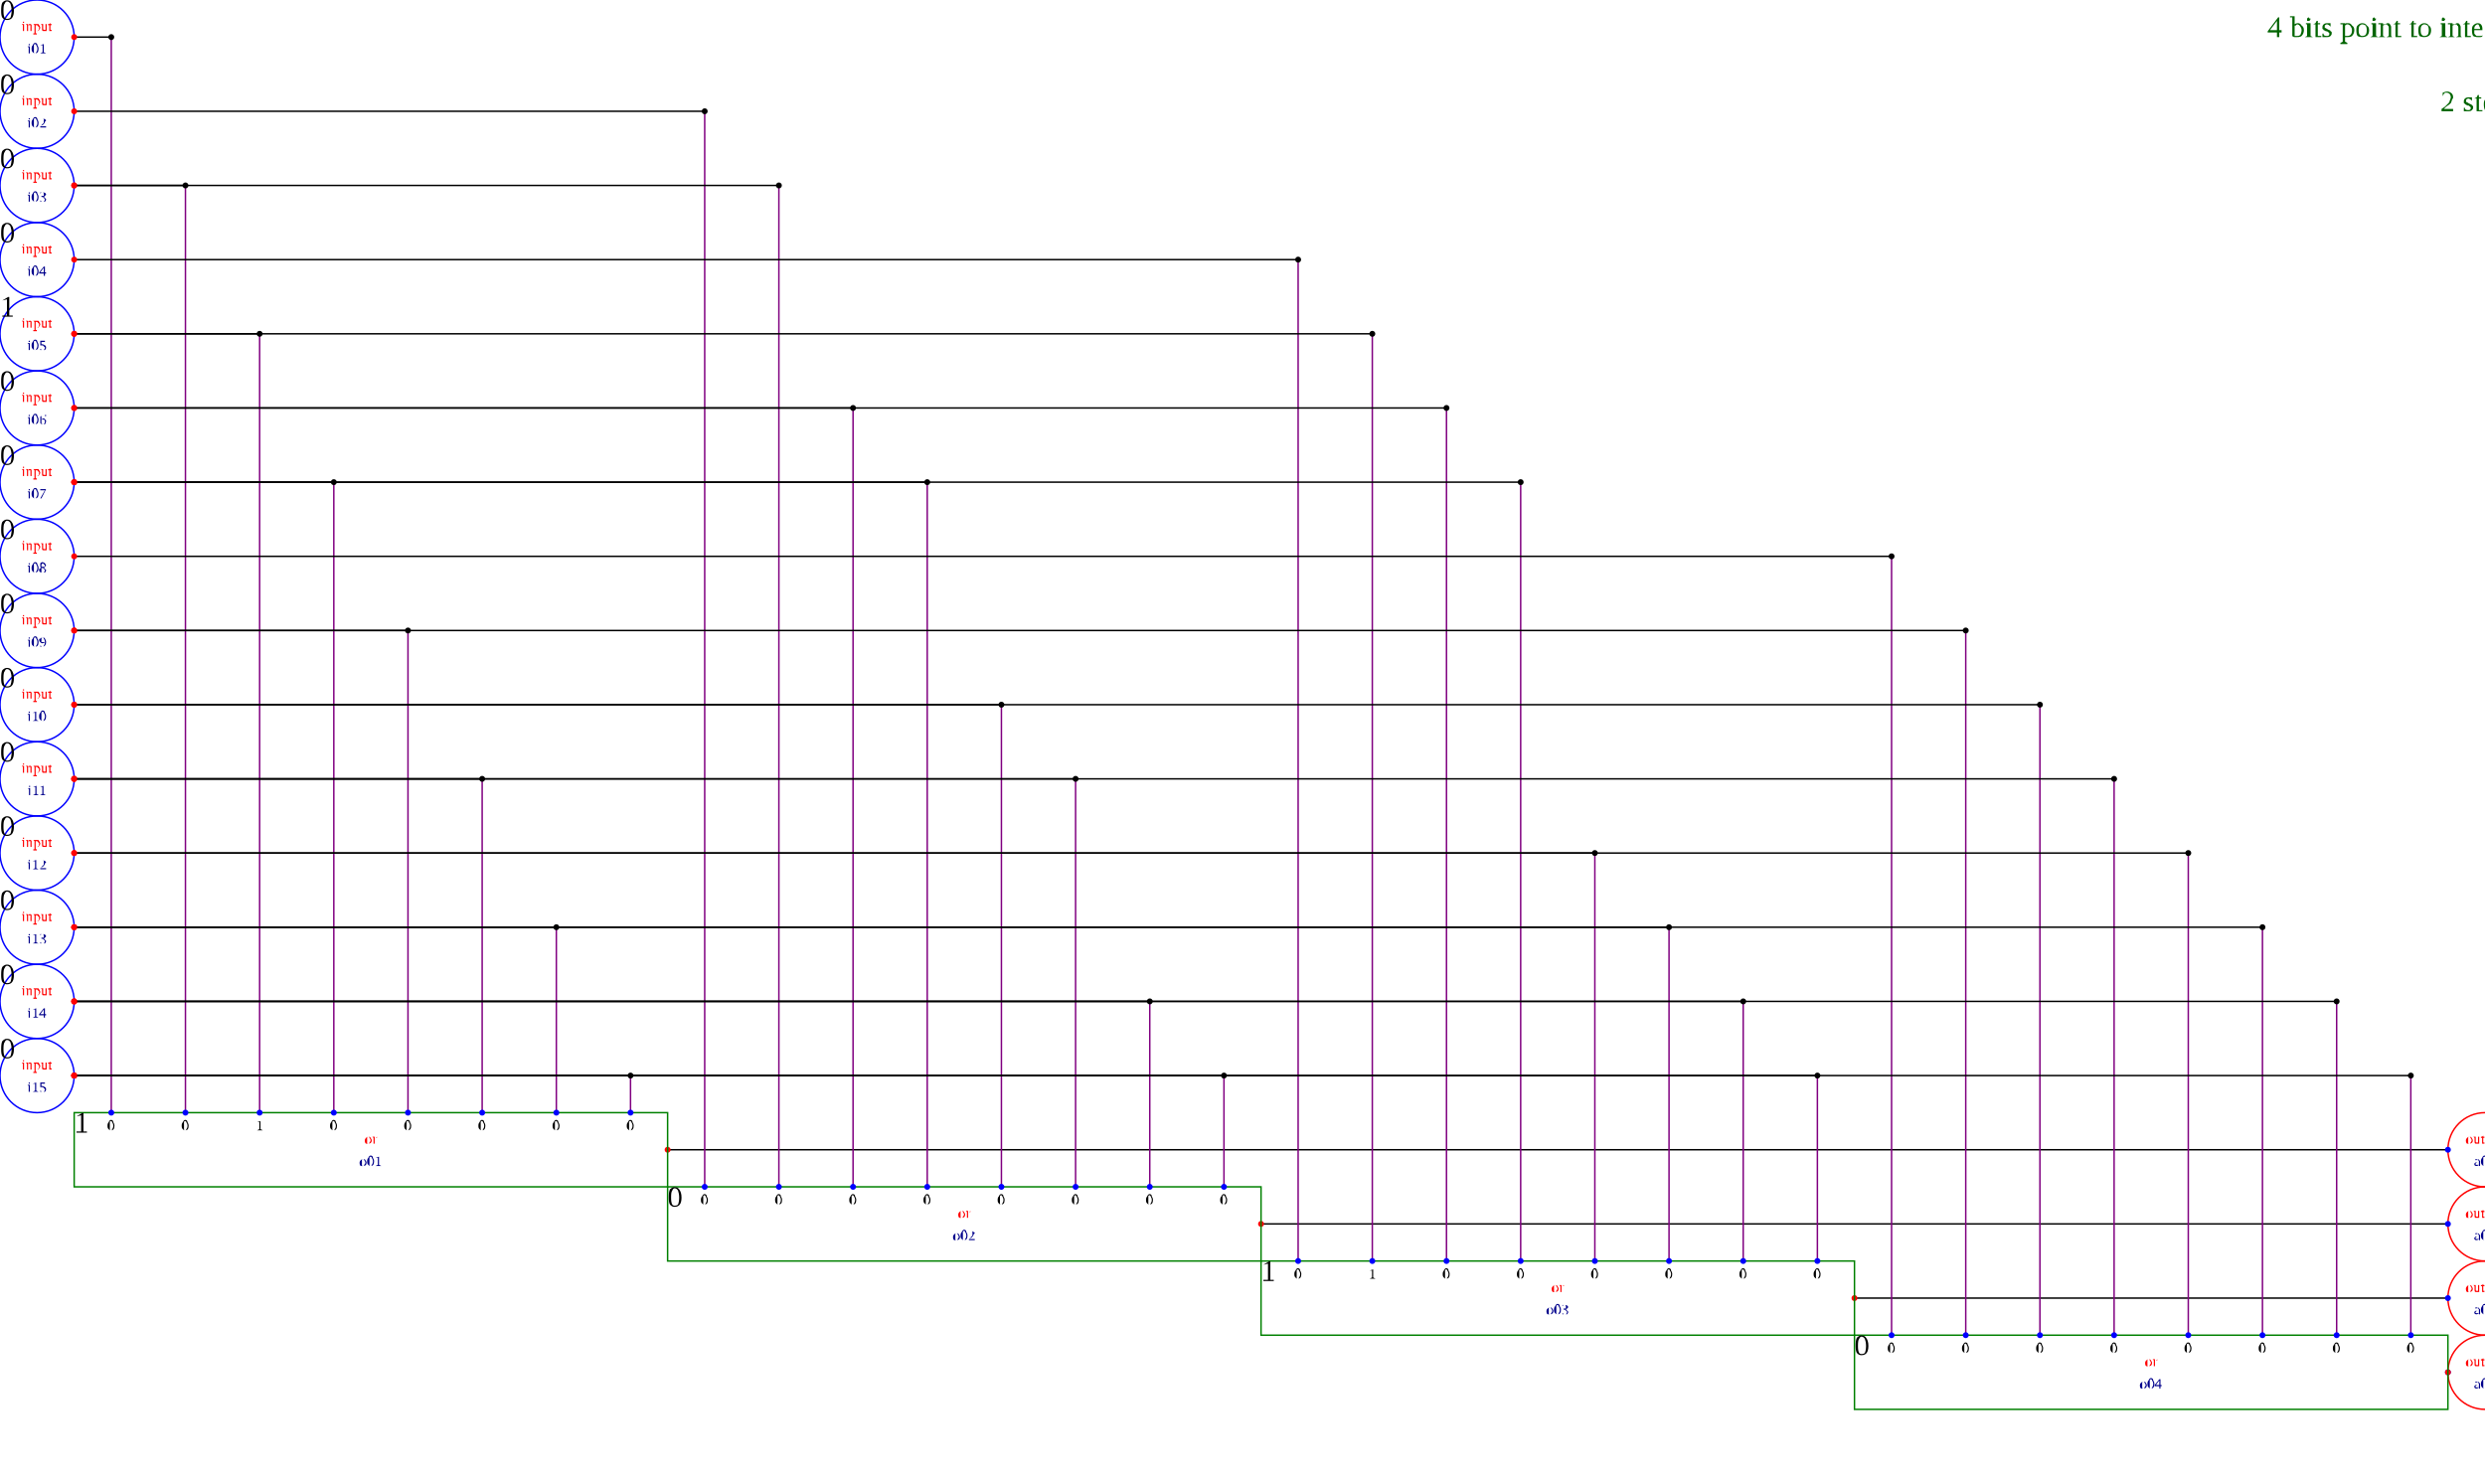
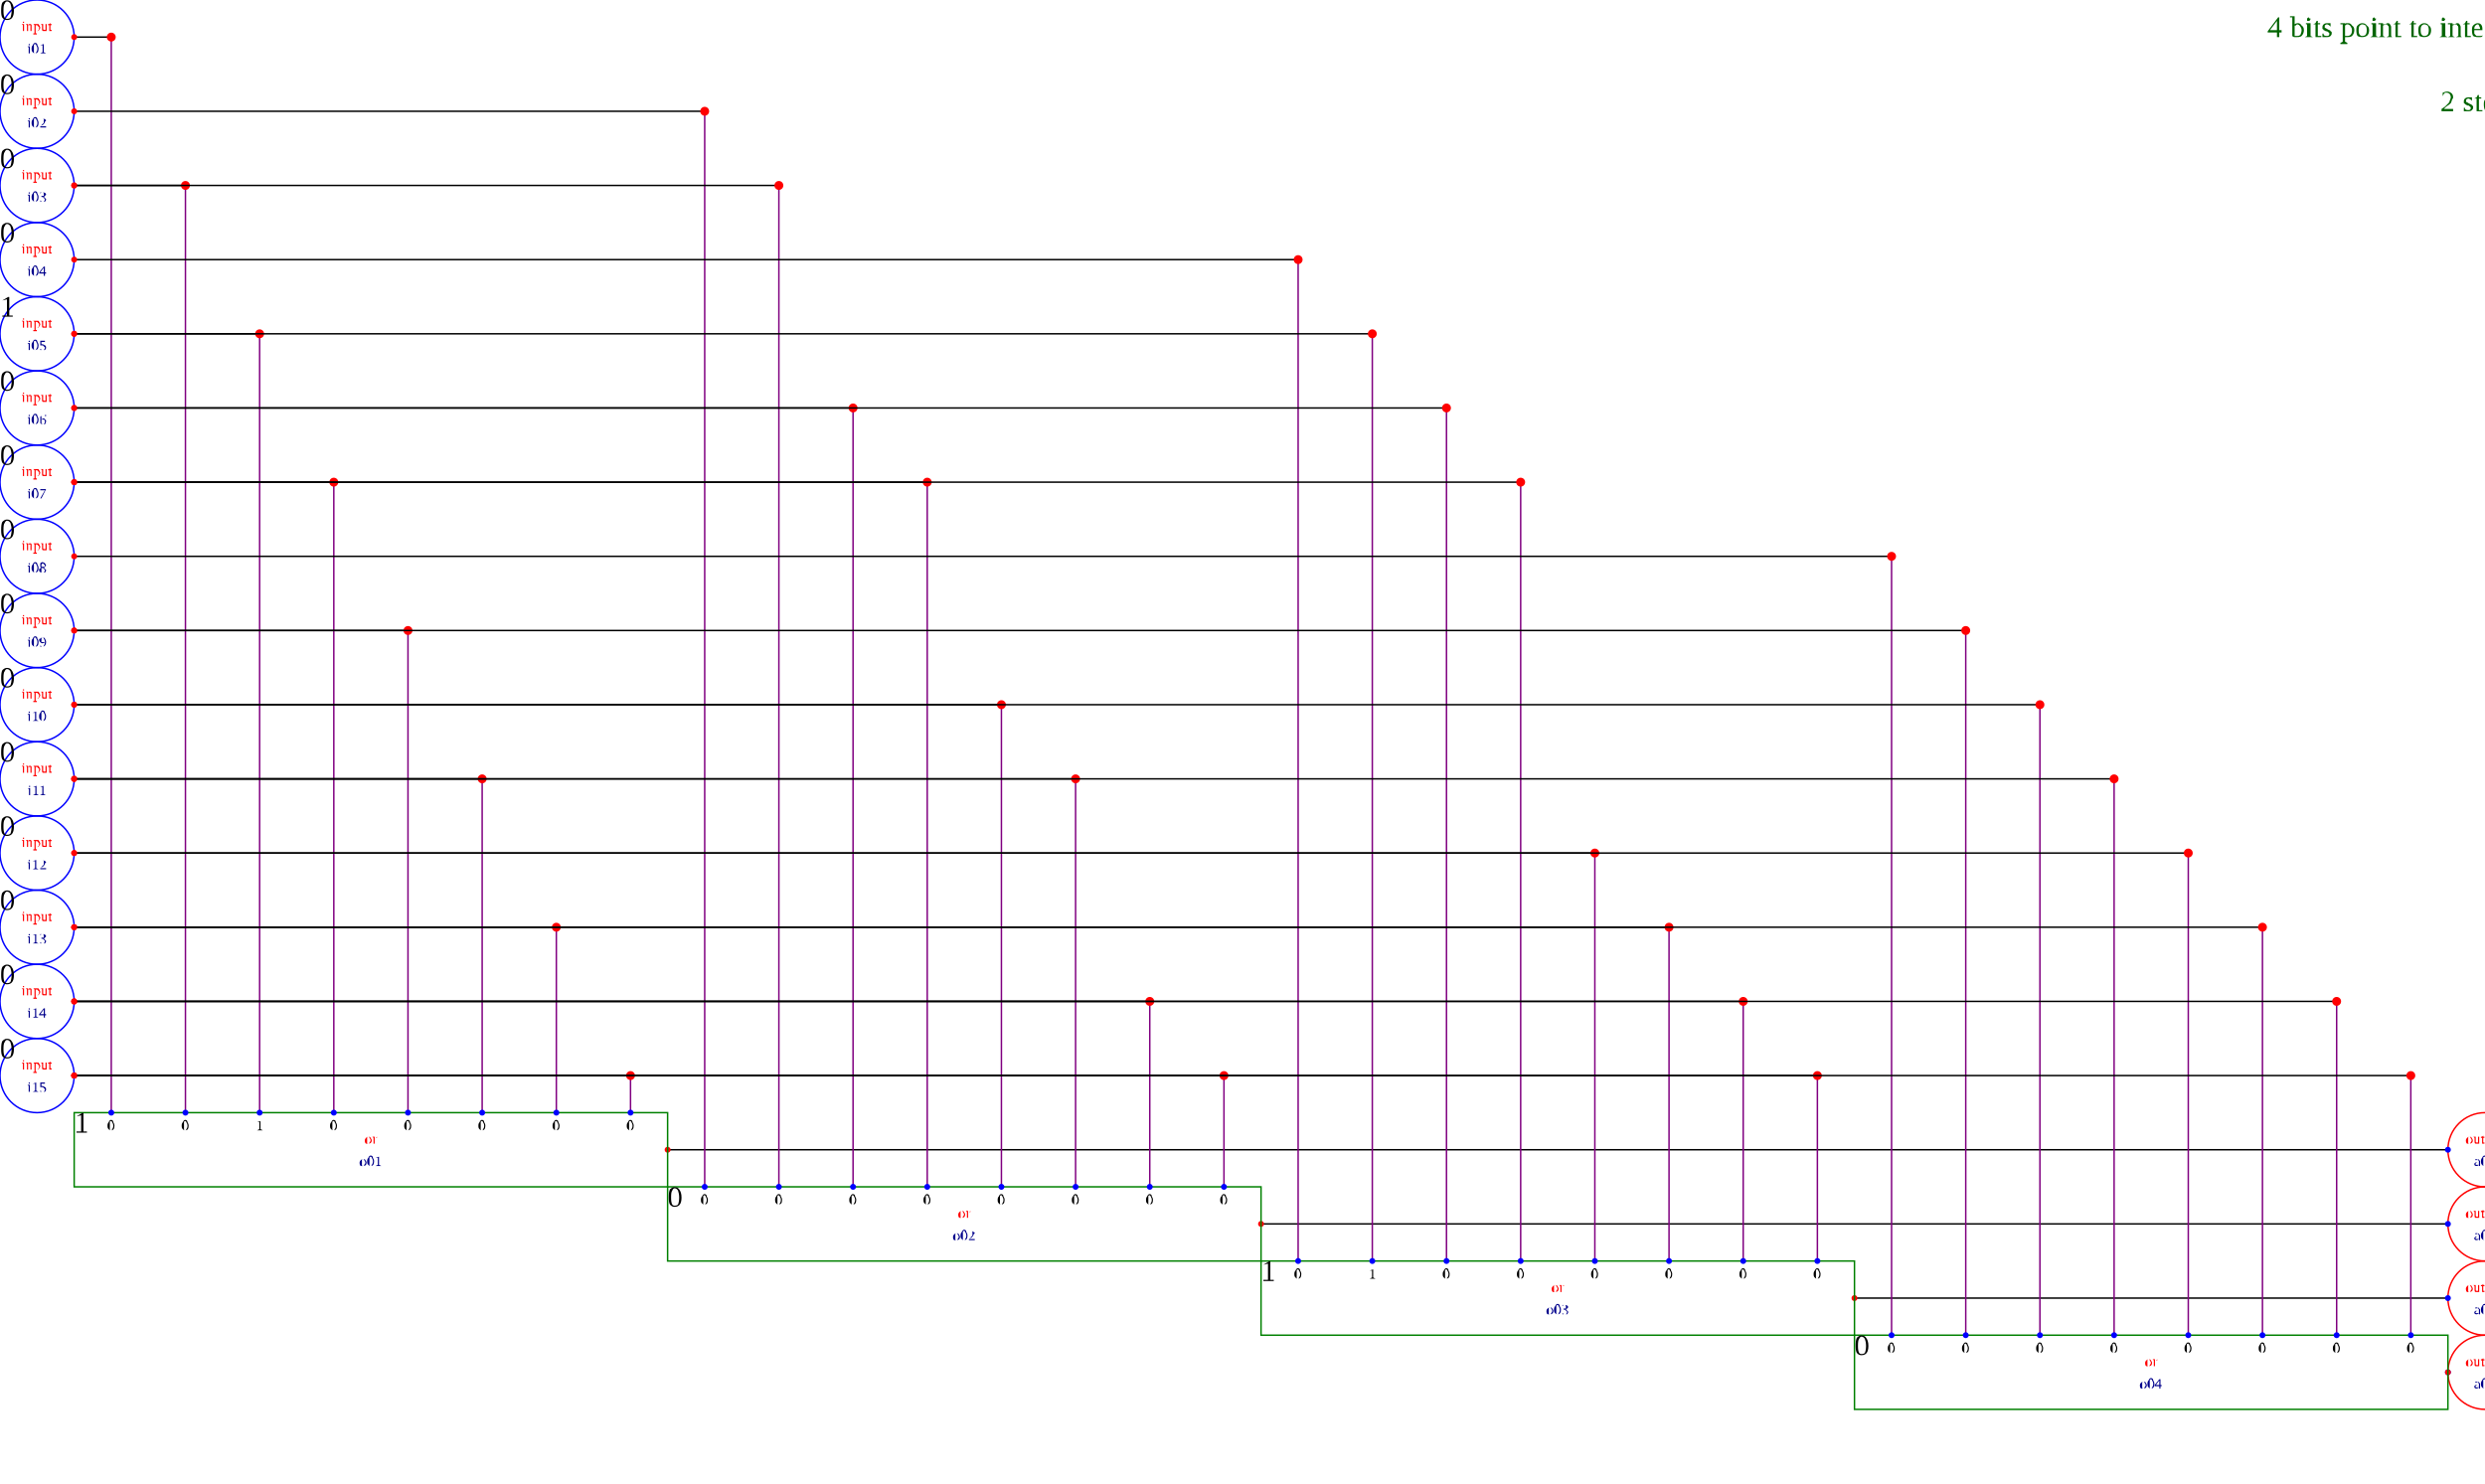
<svg xmlns="http://www.w3.org/2000/svg" height="100%" viewBox="0 0 33.5 20" width="100%">
  <text fill="darkGreen" font-size="0.4" stroke-width="0.04" text-anchor="end" x="34" y="0.5">4 bits point to integer</text>
  <text fill="darkGreen" font-size="0.4" stroke-width="0.04" text-anchor="end" x="34" y="1.5">2 steps</text>
  <circle cx="33.5" cy="15.5" fill="transparent" font-size="0.2" r="0.5" stroke="red" stroke-width="0.02" />
  <text dominant-baseline="hanging" fill="black" font-size="0.4" stroke-width="0.04" text-anchor="end" x="34" y="15">1</text>
  <text dominant-baseline="auto" fill="red" font-size="0.2" stroke-width="0.02" text-anchor="middle" x="33.5" y="15.417">output</text>
  <text dominant-baseline="hanging" fill="darkblue" font-size="0.2" stroke-width="0.02" text-anchor="middle" x="33.5" y="15.583">a01</text>
  <line font-size="0.2" stroke="black" stroke-width="0.02" x1="9" x2="33" y1="15.5" y2="15.5" />
  <circle cx="33" cy="15.5" fill="blue" font-size="0.2" r="0.04" stroke-width="0.02" />
  <circle cx="9" cy="15.5" fill="red" font-size="0.2" r="0.04" stroke-width="0.02" />
  <circle cx="33.5" cy="16.5" fill="transparent" font-size="0.2" r="0.5" stroke="red" stroke-width="0.02" />
  <text dominant-baseline="hanging" fill="black" font-size="0.4" stroke-width="0.04" text-anchor="end" x="34" y="16">0</text>
  <text dominant-baseline="auto" fill="red" font-size="0.2" stroke-width="0.02" text-anchor="middle" x="33.5" y="16.417">output</text>
  <text dominant-baseline="hanging" fill="darkblue" font-size="0.2" stroke-width="0.02" text-anchor="middle" x="33.5" y="16.583">a02</text>
  <line font-size="0.2" stroke="black" stroke-width="0.02" x1="17" x2="33" y1="16.5" y2="16.5" />
  <circle cx="33" cy="16.5" fill="blue" font-size="0.2" r="0.04" stroke-width="0.02" />
  <circle cx="17" cy="16.5" fill="red" font-size="0.2" r="0.04" stroke-width="0.02" />
  <circle cx="33.5" cy="17.5" fill="transparent" font-size="0.2" r="0.5" stroke="red" stroke-width="0.02" />
  <text dominant-baseline="hanging" fill="black" font-size="0.4" stroke-width="0.04" text-anchor="end" x="34" y="17">1</text>
  <text dominant-baseline="auto" fill="red" font-size="0.2" stroke-width="0.02" text-anchor="middle" x="33.5" y="17.417">output</text>
  <text dominant-baseline="hanging" fill="darkblue" font-size="0.2" stroke-width="0.02" text-anchor="middle" x="33.5" y="17.583">a03</text>
  <line font-size="0.2" stroke="black" stroke-width="0.02" x1="25" x2="33" y1="17.5" y2="17.5" />
  <circle cx="33" cy="17.5" fill="blue" font-size="0.2" r="0.04" stroke-width="0.02" />
  <circle cx="25" cy="17.5" fill="red" font-size="0.2" r="0.04" stroke-width="0.02" />
  <circle cx="33.5" cy="18.5" fill="transparent" font-size="0.2" r="0.5" stroke="red" stroke-width="0.02" />
  <text dominant-baseline="hanging" fill="black" font-size="0.4" stroke-width="0.04" text-anchor="end" x="34" y="18">0</text>
  <text dominant-baseline="auto" fill="red" font-size="0.2" stroke-width="0.02" text-anchor="middle" x="33.5" y="18.417">output</text>
  <text dominant-baseline="hanging" fill="darkblue" font-size="0.2" stroke-width="0.02" text-anchor="middle" x="33.5" y="18.583">a04</text>
  <line font-size="0.2" stroke="black" stroke-width="0.02" x1="33" x2="33" y1="18.5" y2="18.5" />
  <circle cx="33" cy="18.5" fill="blue" font-size="0.2" r="0.04" stroke-width="0.02" />
  <circle cx="33" cy="18.5" fill="red" font-size="0.2" r="0.04" stroke-width="0.02" />
  <circle cx="0.5" cy="0.5" fill="transparent" font-size="0.2" r="0.5" stroke="blue" stroke-width="0.02" />
  <text dominant-baseline="hanging" fill="black" font-size="0.4" stroke-width="0.04" text-anchor="start" x="0" y="0">0</text>
  <text dominant-baseline="auto" fill="red" font-size="0.2" stroke-width="0.02" text-anchor="middle" x="0.5" y="0.417">input</text>
  <text dominant-baseline="hanging" fill="darkblue" font-size="0.2" stroke-width="0.02" text-anchor="middle" x="0.5" y="0.583">i01</text>
  <circle cx="0.5" cy="1.5" fill="transparent" font-size="0.2" r="0.5" stroke="blue" stroke-width="0.02" />
  <text dominant-baseline="hanging" fill="black" font-size="0.4" stroke-width="0.04" text-anchor="start" x="0" y="1">0</text>
  <text dominant-baseline="auto" fill="red" font-size="0.2" stroke-width="0.02" text-anchor="middle" x="0.5" y="1.417">input</text>
  <text dominant-baseline="hanging" fill="darkblue" font-size="0.2" stroke-width="0.02" text-anchor="middle" x="0.5" y="1.583">i02</text>
  <circle cx="0.5" cy="2.5" fill="transparent" font-size="0.2" r="0.5" stroke="blue" stroke-width="0.02" />
  <text dominant-baseline="hanging" fill="black" font-size="0.4" stroke-width="0.04" text-anchor="start" x="0" y="2">0</text>
  <text dominant-baseline="auto" fill="red" font-size="0.2" stroke-width="0.02" text-anchor="middle" x="0.5" y="2.417">input</text>
  <text dominant-baseline="hanging" fill="darkblue" font-size="0.2" stroke-width="0.02" text-anchor="middle" x="0.5" y="2.583">i03</text>
  <circle cx="0.5" cy="3.5" fill="transparent" font-size="0.2" r="0.5" stroke="blue" stroke-width="0.02" />
  <text dominant-baseline="hanging" fill="black" font-size="0.4" stroke-width="0.04" text-anchor="start" x="0" y="3">0</text>
  <text dominant-baseline="auto" fill="red" font-size="0.2" stroke-width="0.02" text-anchor="middle" x="0.5" y="3.417">input</text>
  <text dominant-baseline="hanging" fill="darkblue" font-size="0.2" stroke-width="0.02" text-anchor="middle" x="0.5" y="3.583">i04</text>
  <circle cx="0.5" cy="4.5" fill="transparent" font-size="0.2" r="0.5" stroke="blue" stroke-width="0.02" />
  <text dominant-baseline="hanging" fill="black" font-size="0.4" stroke-width="0.04" text-anchor="start" x="0" y="4">1</text>
  <text dominant-baseline="auto" fill="red" font-size="0.2" stroke-width="0.02" text-anchor="middle" x="0.5" y="4.417">input</text>
  <text dominant-baseline="hanging" fill="darkblue" font-size="0.2" stroke-width="0.02" text-anchor="middle" x="0.5" y="4.583">i05</text>
  <circle cx="0.5" cy="5.5" fill="transparent" font-size="0.2" r="0.5" stroke="blue" stroke-width="0.02" />
  <text dominant-baseline="hanging" fill="black" font-size="0.4" stroke-width="0.04" text-anchor="start" x="0" y="5">0</text>
  <text dominant-baseline="auto" fill="red" font-size="0.2" stroke-width="0.02" text-anchor="middle" x="0.5" y="5.417">input</text>
  <text dominant-baseline="hanging" fill="darkblue" font-size="0.2" stroke-width="0.02" text-anchor="middle" x="0.5" y="5.583">i06</text>
  <circle cx="0.5" cy="6.5" fill="transparent" font-size="0.2" r="0.5" stroke="blue" stroke-width="0.02" />
  <text dominant-baseline="hanging" fill="black" font-size="0.4" stroke-width="0.04" text-anchor="start" x="0" y="6">0</text>
  <text dominant-baseline="auto" fill="red" font-size="0.2" stroke-width="0.02" text-anchor="middle" x="0.5" y="6.417">input</text>
  <text dominant-baseline="hanging" fill="darkblue" font-size="0.2" stroke-width="0.02" text-anchor="middle" x="0.5" y="6.583">i07</text>
  <circle cx="0.5" cy="7.5" fill="transparent" font-size="0.2" r="0.5" stroke="blue" stroke-width="0.02" />
  <text dominant-baseline="hanging" fill="black" font-size="0.4" stroke-width="0.04" text-anchor="start" x="0" y="7">0</text>
  <text dominant-baseline="auto" fill="red" font-size="0.2" stroke-width="0.02" text-anchor="middle" x="0.5" y="7.417">input</text>
  <text dominant-baseline="hanging" fill="darkblue" font-size="0.2" stroke-width="0.02" text-anchor="middle" x="0.5" y="7.583">i08</text>
  <circle cx="0.5" cy="8.5" fill="transparent" font-size="0.2" r="0.5" stroke="blue" stroke-width="0.02" />
  <text dominant-baseline="hanging" fill="black" font-size="0.4" stroke-width="0.04" text-anchor="start" x="0" y="8">0</text>
  <text dominant-baseline="auto" fill="red" font-size="0.2" stroke-width="0.02" text-anchor="middle" x="0.5" y="8.417">input</text>
  <text dominant-baseline="hanging" fill="darkblue" font-size="0.2" stroke-width="0.02" text-anchor="middle" x="0.5" y="8.583">i09</text>
  <circle cx="0.5" cy="9.5" fill="transparent" font-size="0.2" r="0.5" stroke="blue" stroke-width="0.02" />
  <text dominant-baseline="hanging" fill="black" font-size="0.4" stroke-width="0.04" text-anchor="start" x="0" y="9">0</text>
  <text dominant-baseline="auto" fill="red" font-size="0.2" stroke-width="0.02" text-anchor="middle" x="0.5" y="9.417">input</text>
  <text dominant-baseline="hanging" fill="darkblue" font-size="0.2" stroke-width="0.02" text-anchor="middle" x="0.5" y="9.583">i10</text>
  <circle cx="0.5" cy="10.5" fill="transparent" font-size="0.2" r="0.5" stroke="blue" stroke-width="0.02" />
  <text dominant-baseline="hanging" fill="black" font-size="0.4" stroke-width="0.04" text-anchor="start" x="0" y="10">0</text>
  <text dominant-baseline="auto" fill="red" font-size="0.2" stroke-width="0.02" text-anchor="middle" x="0.5" y="10.417">input</text>
  <text dominant-baseline="hanging" fill="darkblue" font-size="0.2" stroke-width="0.02" text-anchor="middle" x="0.5" y="10.583">i11</text>
  <circle cx="0.5" cy="11.5" fill="transparent" font-size="0.2" r="0.5" stroke="blue" stroke-width="0.02" />
  <text dominant-baseline="hanging" fill="black" font-size="0.4" stroke-width="0.04" text-anchor="start" x="0" y="11">0</text>
  <text dominant-baseline="auto" fill="red" font-size="0.2" stroke-width="0.02" text-anchor="middle" x="0.5" y="11.417">input</text>
  <text dominant-baseline="hanging" fill="darkblue" font-size="0.2" stroke-width="0.02" text-anchor="middle" x="0.5" y="11.583">i12</text>
  <circle cx="0.5" cy="12.5" fill="transparent" font-size="0.2" r="0.5" stroke="blue" stroke-width="0.02" />
  <text dominant-baseline="hanging" fill="black" font-size="0.4" stroke-width="0.04" text-anchor="start" x="0" y="12">0</text>
  <text dominant-baseline="auto" fill="red" font-size="0.2" stroke-width="0.02" text-anchor="middle" x="0.5" y="12.417">input</text>
  <text dominant-baseline="hanging" fill="darkblue" font-size="0.2" stroke-width="0.02" text-anchor="middle" x="0.5" y="12.583">i13</text>
  <circle cx="0.5" cy="13.5" fill="transparent" font-size="0.2" r="0.5" stroke="blue" stroke-width="0.02" />
  <text dominant-baseline="hanging" fill="black" font-size="0.4" stroke-width="0.04" text-anchor="start" x="0" y="13">0</text>
  <text dominant-baseline="auto" fill="red" font-size="0.2" stroke-width="0.02" text-anchor="middle" x="0.5" y="13.417">input</text>
  <text dominant-baseline="hanging" fill="darkblue" font-size="0.2" stroke-width="0.02" text-anchor="middle" x="0.5" y="13.583">i14</text>
  <circle cx="0.5" cy="14.5" fill="transparent" font-size="0.2" r="0.5" stroke="blue" stroke-width="0.02" />
  <text dominant-baseline="hanging" fill="black" font-size="0.4" stroke-width="0.04" text-anchor="start" x="0" y="14">0</text>
  <text dominant-baseline="auto" fill="red" font-size="0.2" stroke-width="0.02" text-anchor="middle" x="0.5" y="14.417">input</text>
  <text dominant-baseline="hanging" fill="darkblue" font-size="0.2" stroke-width="0.02" text-anchor="middle" x="0.5" y="14.583">i15</text>
  <rect fill="transparent" font-size="0.2" height="1" stroke="green" stroke-width="0.02" width="8" x="1" y="15" />
  <text dominant-baseline="hanging" fill="black" font-size="0.4" stroke-width="0.04" text-anchor="start" x="1" y="15">1</text>
  <text dominant-baseline="auto" fill="red" font-size="0.2" stroke-width="0.02" text-anchor="middle" x="5" y="15.417">or</text>
  <text dominant-baseline="hanging" fill="darkblue" font-size="0.2" stroke-width="0.02" text-anchor="middle" x="5" y="15.583">o01</text>
  <line font-size="0.2" stroke="black" stroke-width="0.02" x1="1" x2="1.5" y1="0.5" y2="0.5" />
  <line font-size="0.2" stroke="purple" stroke-width="0.02" x1="1.5" x2="1.5" y1="0.5" y2="15" />
-   <circle cx="1.5" cy="0.5" fill="black" font-size="0.2" r="0.04" stroke-width="0.02" />
+   <circle cx="1.5" cy="0.5" fill="red" font-size="0.2" r="0.06" stroke-width="0.02" />
  <circle cx="1.5" cy="15" fill="blue" font-size="0.2" r="0.04" stroke-width="0.02" />
  <circle cx="1" cy="0.5" fill="red" font-size="0.2" r="0.04" stroke-width="0.02" />
  <text dominant-baseline="hanging" fill="black" font-size="0.2" stroke-width="0.02" text-anchor="middle" x="1.5" y="15.1">0</text>
  <line font-size="0.2" stroke="black" stroke-width="0.02" x1="1" x2="2.5" y1="2.5" y2="2.5" />
  <line font-size="0.2" stroke="purple" stroke-width="0.02" x1="2.5" x2="2.5" y1="2.5" y2="15" />
-   <circle cx="2.5" cy="2.5" fill="black" font-size="0.2" r="0.04" stroke-width="0.02" />
+   <circle cx="2.5" cy="2.5" fill="red" font-size="0.2" r="0.06" stroke-width="0.02" />
  <circle cx="2.5" cy="15" fill="blue" font-size="0.2" r="0.04" stroke-width="0.02" />
  <circle cx="1" cy="2.5" fill="red" font-size="0.2" r="0.04" stroke-width="0.02" />
  <text dominant-baseline="hanging" fill="black" font-size="0.2" stroke-width="0.02" text-anchor="middle" x="2.5" y="15.1">0</text>
  <line font-size="0.2" stroke="black" stroke-width="0.02" x1="1" x2="3.5" y1="4.5" y2="4.5" />
  <line font-size="0.2" stroke="purple" stroke-width="0.02" x1="3.5" x2="3.5" y1="4.5" y2="15" />
-   <circle cx="3.5" cy="4.5" fill="black" font-size="0.2" r="0.04" stroke-width="0.02" />
+   <circle cx="3.5" cy="4.5" fill="red" font-size="0.2" r="0.06" stroke-width="0.02" />
  <circle cx="3.5" cy="15" fill="blue" font-size="0.2" r="0.04" stroke-width="0.02" />
  <circle cx="1" cy="4.5" fill="red" font-size="0.2" r="0.04" stroke-width="0.02" />
  <text dominant-baseline="hanging" fill="black" font-size="0.2" stroke-width="0.02" text-anchor="middle" x="3.5" y="15.1">1</text>
  <line font-size="0.2" stroke="black" stroke-width="0.02" x1="1" x2="4.5" y1="6.5" y2="6.5" />
  <line font-size="0.2" stroke="purple" stroke-width="0.02" x1="4.5" x2="4.5" y1="6.5" y2="15" />
-   <circle cx="4.5" cy="6.5" fill="black" font-size="0.2" r="0.04" stroke-width="0.02" />
+   <circle cx="4.5" cy="6.5" fill="red" font-size="0.2" r="0.06" stroke-width="0.02" />
  <circle cx="4.5" cy="15" fill="blue" font-size="0.2" r="0.04" stroke-width="0.02" />
  <circle cx="1" cy="6.5" fill="red" font-size="0.2" r="0.04" stroke-width="0.02" />
  <text dominant-baseline="hanging" fill="black" font-size="0.2" stroke-width="0.02" text-anchor="middle" x="4.5" y="15.1">0</text>
  <line font-size="0.2" stroke="black" stroke-width="0.02" x1="1" x2="5.5" y1="8.5" y2="8.5" />
  <line font-size="0.2" stroke="purple" stroke-width="0.02" x1="5.5" x2="5.5" y1="8.5" y2="15" />
-   <circle cx="5.5" cy="8.5" fill="black" font-size="0.2" r="0.04" stroke-width="0.02" />
+   <circle cx="5.5" cy="8.5" fill="red" font-size="0.2" r="0.06" stroke-width="0.02" />
  <circle cx="5.5" cy="15" fill="blue" font-size="0.2" r="0.04" stroke-width="0.02" />
  <circle cx="1" cy="8.5" fill="red" font-size="0.2" r="0.04" stroke-width="0.02" />
  <text dominant-baseline="hanging" fill="black" font-size="0.2" stroke-width="0.02" text-anchor="middle" x="5.5" y="15.1">0</text>
  <line font-size="0.2" stroke="black" stroke-width="0.02" x1="1" x2="6.5" y1="10.5" y2="10.5" />
  <line font-size="0.2" stroke="purple" stroke-width="0.02" x1="6.5" x2="6.5" y1="10.5" y2="15" />
-   <circle cx="6.5" cy="10.5" fill="black" font-size="0.2" r="0.04" stroke-width="0.02" />
+   <circle cx="6.5" cy="10.5" fill="red" font-size="0.2" r="0.06" stroke-width="0.02" />
  <circle cx="6.5" cy="15" fill="blue" font-size="0.2" r="0.04" stroke-width="0.02" />
  <circle cx="1" cy="10.5" fill="red" font-size="0.2" r="0.04" stroke-width="0.02" />
  <text dominant-baseline="hanging" fill="black" font-size="0.2" stroke-width="0.02" text-anchor="middle" x="6.5" y="15.1">0</text>
  <line font-size="0.2" stroke="black" stroke-width="0.02" x1="1" x2="7.5" y1="12.5" y2="12.5" />
  <line font-size="0.2" stroke="purple" stroke-width="0.02" x1="7.5" x2="7.5" y1="12.5" y2="15" />
-   <circle cx="7.5" cy="12.5" fill="black" font-size="0.2" r="0.04" stroke-width="0.02" />
+   <circle cx="7.5" cy="12.5" fill="red" font-size="0.2" r="0.06" stroke-width="0.02" />
  <circle cx="7.5" cy="15" fill="blue" font-size="0.2" r="0.04" stroke-width="0.02" />
  <circle cx="1" cy="12.5" fill="red" font-size="0.2" r="0.04" stroke-width="0.02" />
  <text dominant-baseline="hanging" fill="black" font-size="0.2" stroke-width="0.02" text-anchor="middle" x="7.5" y="15.1">0</text>
  <line font-size="0.2" stroke="black" stroke-width="0.02" x1="1" x2="8.5" y1="14.5" y2="14.5" />
  <line font-size="0.2" stroke="purple" stroke-width="0.02" x1="8.5" x2="8.5" y1="14.5" y2="15" />
-   <circle cx="8.5" cy="14.5" fill="black" font-size="0.2" r="0.04" stroke-width="0.02" />
+   <circle cx="8.5" cy="14.5" fill="red" font-size="0.2" r="0.06" stroke-width="0.02" />
  <circle cx="8.5" cy="15" fill="blue" font-size="0.2" r="0.04" stroke-width="0.02" />
  <circle cx="1" cy="14.5" fill="red" font-size="0.2" r="0.04" stroke-width="0.02" />
  <text dominant-baseline="hanging" fill="black" font-size="0.2" stroke-width="0.02" text-anchor="middle" x="8.5" y="15.1">0</text>
  <rect fill="transparent" font-size="0.2" height="1" stroke="green" stroke-width="0.02" width="8" x="9" y="16" />
  <text dominant-baseline="hanging" fill="black" font-size="0.4" stroke-width="0.04" text-anchor="start" x="9" y="16">0</text>
  <text dominant-baseline="auto" fill="red" font-size="0.2" stroke-width="0.02" text-anchor="middle" x="13" y="16.417">or</text>
  <text dominant-baseline="hanging" fill="darkblue" font-size="0.2" stroke-width="0.02" text-anchor="middle" x="13" y="16.583">o02</text>
  <line font-size="0.2" stroke="black" stroke-width="0.02" x1="1" x2="9.5" y1="1.5" y2="1.5" />
  <line font-size="0.2" stroke="purple" stroke-width="0.02" x1="9.5" x2="9.5" y1="1.5" y2="16" />
-   <circle cx="9.5" cy="1.5" fill="black" font-size="0.2" r="0.04" stroke-width="0.02" />
+   <circle cx="9.5" cy="1.5" fill="red" font-size="0.2" r="0.06" stroke-width="0.02" />
  <circle cx="9.5" cy="16" fill="blue" font-size="0.2" r="0.04" stroke-width="0.02" />
  <circle cx="1" cy="1.5" fill="red" font-size="0.2" r="0.04" stroke-width="0.02" />
  <text dominant-baseline="hanging" fill="black" font-size="0.2" stroke-width="0.02" text-anchor="middle" x="9.5" y="16.1">0</text>
  <line font-size="0.2" stroke="black" stroke-width="0.02" x1="1" x2="10.5" y1="2.5" y2="2.5" />
  <line font-size="0.2" stroke="purple" stroke-width="0.02" x1="10.5" x2="10.5" y1="2.5" y2="16" />
-   <circle cx="10.5" cy="2.5" fill="black" font-size="0.2" r="0.04" stroke-width="0.02" />
+   <circle cx="10.5" cy="2.5" fill="red" font-size="0.2" r="0.06" stroke-width="0.02" />
  <circle cx="10.5" cy="16" fill="blue" font-size="0.2" r="0.04" stroke-width="0.02" />
  <circle cx="1" cy="2.5" fill="red" font-size="0.2" r="0.04" stroke-width="0.02" />
  <text dominant-baseline="hanging" fill="black" font-size="0.2" stroke-width="0.02" text-anchor="middle" x="10.5" y="16.1">0</text>
  <line font-size="0.2" stroke="black" stroke-width="0.02" x1="1" x2="11.5" y1="5.5" y2="5.5" />
  <line font-size="0.2" stroke="purple" stroke-width="0.02" x1="11.5" x2="11.5" y1="5.5" y2="16" />
-   <circle cx="11.5" cy="5.5" fill="black" font-size="0.2" r="0.04" stroke-width="0.02" />
+   <circle cx="11.5" cy="5.5" fill="red" font-size="0.2" r="0.06" stroke-width="0.02" />
  <circle cx="11.5" cy="16" fill="blue" font-size="0.2" r="0.04" stroke-width="0.02" />
  <circle cx="1" cy="5.5" fill="red" font-size="0.2" r="0.04" stroke-width="0.02" />
  <text dominant-baseline="hanging" fill="black" font-size="0.2" stroke-width="0.02" text-anchor="middle" x="11.5" y="16.1">0</text>
  <line font-size="0.2" stroke="black" stroke-width="0.02" x1="1" x2="12.5" y1="6.5" y2="6.5" />
  <line font-size="0.2" stroke="purple" stroke-width="0.02" x1="12.5" x2="12.5" y1="6.5" y2="16" />
-   <circle cx="12.5" cy="6.5" fill="black" font-size="0.2" r="0.04" stroke-width="0.02" />
+   <circle cx="12.5" cy="6.5" fill="red" font-size="0.2" r="0.06" stroke-width="0.02" />
  <circle cx="12.5" cy="16" fill="blue" font-size="0.2" r="0.04" stroke-width="0.02" />
  <circle cx="1" cy="6.5" fill="red" font-size="0.2" r="0.04" stroke-width="0.02" />
  <text dominant-baseline="hanging" fill="black" font-size="0.2" stroke-width="0.02" text-anchor="middle" x="12.5" y="16.1">0</text>
  <line font-size="0.2" stroke="black" stroke-width="0.02" x1="1" x2="13.5" y1="9.5" y2="9.5" />
  <line font-size="0.2" stroke="purple" stroke-width="0.02" x1="13.5" x2="13.5" y1="9.5" y2="16" />
-   <circle cx="13.5" cy="9.5" fill="black" font-size="0.2" r="0.04" stroke-width="0.02" />
+   <circle cx="13.5" cy="9.5" fill="red" font-size="0.2" r="0.06" stroke-width="0.02" />
  <circle cx="13.5" cy="16" fill="blue" font-size="0.2" r="0.04" stroke-width="0.02" />
  <circle cx="1" cy="9.5" fill="red" font-size="0.2" r="0.04" stroke-width="0.02" />
  <text dominant-baseline="hanging" fill="black" font-size="0.2" stroke-width="0.02" text-anchor="middle" x="13.5" y="16.1">0</text>
  <line font-size="0.2" stroke="black" stroke-width="0.02" x1="1" x2="14.5" y1="10.5" y2="10.5" />
  <line font-size="0.2" stroke="purple" stroke-width="0.02" x1="14.5" x2="14.5" y1="10.5" y2="16" />
-   <circle cx="14.5" cy="10.5" fill="black" font-size="0.2" r="0.04" stroke-width="0.02" />
+   <circle cx="14.5" cy="10.5" fill="red" font-size="0.2" r="0.06" stroke-width="0.02" />
  <circle cx="14.5" cy="16" fill="blue" font-size="0.2" r="0.04" stroke-width="0.02" />
  <circle cx="1" cy="10.5" fill="red" font-size="0.2" r="0.04" stroke-width="0.02" />
  <text dominant-baseline="hanging" fill="black" font-size="0.2" stroke-width="0.02" text-anchor="middle" x="14.5" y="16.1">0</text>
  <line font-size="0.2" stroke="black" stroke-width="0.02" x1="1" x2="15.5" y1="13.5" y2="13.5" />
  <line font-size="0.2" stroke="purple" stroke-width="0.02" x1="15.5" x2="15.5" y1="13.5" y2="16" />
-   <circle cx="15.5" cy="13.5" fill="black" font-size="0.2" r="0.04" stroke-width="0.02" />
+   <circle cx="15.5" cy="13.5" fill="red" font-size="0.2" r="0.06" stroke-width="0.02" />
  <circle cx="15.5" cy="16" fill="blue" font-size="0.2" r="0.04" stroke-width="0.02" />
  <circle cx="1" cy="13.5" fill="red" font-size="0.2" r="0.04" stroke-width="0.02" />
  <text dominant-baseline="hanging" fill="black" font-size="0.2" stroke-width="0.02" text-anchor="middle" x="15.5" y="16.1">0</text>
  <line font-size="0.2" stroke="black" stroke-width="0.02" x1="1" x2="16.5" y1="14.5" y2="14.5" />
  <line font-size="0.2" stroke="purple" stroke-width="0.02" x1="16.5" x2="16.5" y1="14.5" y2="16" />
-   <circle cx="16.5" cy="14.5" fill="black" font-size="0.2" r="0.04" stroke-width="0.02" />
+   <circle cx="16.5" cy="14.5" fill="red" font-size="0.2" r="0.06" stroke-width="0.02" />
  <circle cx="16.5" cy="16" fill="blue" font-size="0.2" r="0.04" stroke-width="0.02" />
  <circle cx="1" cy="14.5" fill="red" font-size="0.2" r="0.04" stroke-width="0.02" />
  <text dominant-baseline="hanging" fill="black" font-size="0.2" stroke-width="0.02" text-anchor="middle" x="16.5" y="16.1">0</text>
  <rect fill="transparent" font-size="0.2" height="1" stroke="green" stroke-width="0.02" width="8" x="17" y="17" />
  <text dominant-baseline="hanging" fill="black" font-size="0.4" stroke-width="0.04" text-anchor="start" x="17" y="17">1</text>
  <text dominant-baseline="auto" fill="red" font-size="0.2" stroke-width="0.02" text-anchor="middle" x="21" y="17.417">or</text>
  <text dominant-baseline="hanging" fill="darkblue" font-size="0.2" stroke-width="0.02" text-anchor="middle" x="21" y="17.583">o03</text>
  <line font-size="0.2" stroke="black" stroke-width="0.02" x1="1" x2="17.5" y1="3.5" y2="3.5" />
  <line font-size="0.2" stroke="purple" stroke-width="0.02" x1="17.5" x2="17.5" y1="3.5" y2="17" />
-   <circle cx="17.5" cy="3.5" fill="black" font-size="0.2" r="0.04" stroke-width="0.02" />
+   <circle cx="17.5" cy="3.5" fill="red" font-size="0.2" r="0.06" stroke-width="0.02" />
  <circle cx="17.5" cy="17" fill="blue" font-size="0.2" r="0.04" stroke-width="0.02" />
  <circle cx="1" cy="3.5" fill="red" font-size="0.2" r="0.04" stroke-width="0.02" />
  <text dominant-baseline="hanging" fill="black" font-size="0.2" stroke-width="0.02" text-anchor="middle" x="17.5" y="17.1">0</text>
  <line font-size="0.2" stroke="black" stroke-width="0.02" x1="1" x2="18.5" y1="4.5" y2="4.5" />
  <line font-size="0.2" stroke="purple" stroke-width="0.02" x1="18.5" x2="18.5" y1="4.5" y2="17" />
-   <circle cx="18.5" cy="4.5" fill="black" font-size="0.2" r="0.04" stroke-width="0.02" />
+   <circle cx="18.5" cy="4.5" fill="red" font-size="0.2" r="0.06" stroke-width="0.02" />
  <circle cx="18.5" cy="17" fill="blue" font-size="0.2" r="0.04" stroke-width="0.02" />
  <circle cx="1" cy="4.5" fill="red" font-size="0.2" r="0.04" stroke-width="0.02" />
  <text dominant-baseline="hanging" fill="black" font-size="0.2" stroke-width="0.02" text-anchor="middle" x="18.5" y="17.1">1</text>
  <line font-size="0.2" stroke="black" stroke-width="0.02" x1="1" x2="19.5" y1="5.5" y2="5.5" />
  <line font-size="0.2" stroke="purple" stroke-width="0.02" x1="19.5" x2="19.5" y1="5.5" y2="17" />
-   <circle cx="19.5" cy="5.5" fill="black" font-size="0.2" r="0.04" stroke-width="0.02" />
+   <circle cx="19.5" cy="5.5" fill="red" font-size="0.2" r="0.06" stroke-width="0.02" />
  <circle cx="19.5" cy="17" fill="blue" font-size="0.2" r="0.04" stroke-width="0.02" />
  <circle cx="1" cy="5.5" fill="red" font-size="0.2" r="0.04" stroke-width="0.02" />
  <text dominant-baseline="hanging" fill="black" font-size="0.2" stroke-width="0.02" text-anchor="middle" x="19.5" y="17.1">0</text>
  <line font-size="0.2" stroke="black" stroke-width="0.02" x1="1" x2="20.5" y1="6.5" y2="6.5" />
  <line font-size="0.2" stroke="purple" stroke-width="0.02" x1="20.5" x2="20.5" y1="6.5" y2="17" />
-   <circle cx="20.5" cy="6.5" fill="black" font-size="0.2" r="0.04" stroke-width="0.02" />
+   <circle cx="20.5" cy="6.5" fill="red" font-size="0.2" r="0.06" stroke-width="0.02" />
  <circle cx="20.5" cy="17" fill="blue" font-size="0.2" r="0.04" stroke-width="0.02" />
  <circle cx="1" cy="6.5" fill="red" font-size="0.2" r="0.04" stroke-width="0.02" />
  <text dominant-baseline="hanging" fill="black" font-size="0.2" stroke-width="0.02" text-anchor="middle" x="20.5" y="17.1">0</text>
  <line font-size="0.2" stroke="black" stroke-width="0.02" x1="1" x2="21.5" y1="11.5" y2="11.5" />
  <line font-size="0.2" stroke="purple" stroke-width="0.02" x1="21.5" x2="21.5" y1="11.5" y2="17" />
-   <circle cx="21.5" cy="11.5" fill="black" font-size="0.2" r="0.04" stroke-width="0.02" />
+   <circle cx="21.5" cy="11.5" fill="red" font-size="0.2" r="0.06" stroke-width="0.02" />
  <circle cx="21.5" cy="17" fill="blue" font-size="0.2" r="0.04" stroke-width="0.02" />
  <circle cx="1" cy="11.5" fill="red" font-size="0.2" r="0.04" stroke-width="0.02" />
  <text dominant-baseline="hanging" fill="black" font-size="0.2" stroke-width="0.02" text-anchor="middle" x="21.5" y="17.1">0</text>
  <line font-size="0.2" stroke="black" stroke-width="0.02" x1="1" x2="22.5" y1="12.5" y2="12.5" />
  <line font-size="0.2" stroke="purple" stroke-width="0.02" x1="22.5" x2="22.5" y1="12.5" y2="17" />
-   <circle cx="22.5" cy="12.5" fill="black" font-size="0.2" r="0.04" stroke-width="0.02" />
+   <circle cx="22.5" cy="12.5" fill="red" font-size="0.2" r="0.06" stroke-width="0.02" />
  <circle cx="22.5" cy="17" fill="blue" font-size="0.2" r="0.04" stroke-width="0.02" />
  <circle cx="1" cy="12.5" fill="red" font-size="0.2" r="0.04" stroke-width="0.02" />
  <text dominant-baseline="hanging" fill="black" font-size="0.2" stroke-width="0.02" text-anchor="middle" x="22.5" y="17.1">0</text>
  <line font-size="0.2" stroke="black" stroke-width="0.02" x1="1" x2="23.5" y1="13.5" y2="13.5" />
  <line font-size="0.2" stroke="purple" stroke-width="0.02" x1="23.5" x2="23.5" y1="13.5" y2="17" />
-   <circle cx="23.5" cy="13.5" fill="black" font-size="0.2" r="0.04" stroke-width="0.02" />
+   <circle cx="23.5" cy="13.5" fill="red" font-size="0.2" r="0.06" stroke-width="0.02" />
  <circle cx="23.5" cy="17" fill="blue" font-size="0.2" r="0.04" stroke-width="0.02" />
  <circle cx="1" cy="13.5" fill="red" font-size="0.2" r="0.04" stroke-width="0.02" />
  <text dominant-baseline="hanging" fill="black" font-size="0.2" stroke-width="0.02" text-anchor="middle" x="23.5" y="17.1">0</text>
  <line font-size="0.2" stroke="black" stroke-width="0.02" x1="1" x2="24.5" y1="14.5" y2="14.5" />
  <line font-size="0.2" stroke="purple" stroke-width="0.02" x1="24.5" x2="24.5" y1="14.5" y2="17" />
-   <circle cx="24.5" cy="14.5" fill="black" font-size="0.2" r="0.04" stroke-width="0.02" />
+   <circle cx="24.5" cy="14.5" fill="red" font-size="0.2" r="0.06" stroke-width="0.02" />
  <circle cx="24.5" cy="17" fill="blue" font-size="0.2" r="0.04" stroke-width="0.02" />
  <circle cx="1" cy="14.5" fill="red" font-size="0.2" r="0.04" stroke-width="0.02" />
  <text dominant-baseline="hanging" fill="black" font-size="0.2" stroke-width="0.02" text-anchor="middle" x="24.5" y="17.1">0</text>
  <rect fill="transparent" font-size="0.2" height="1" stroke="green" stroke-width="0.02" width="8" x="25" y="18" />
  <text dominant-baseline="hanging" fill="black" font-size="0.4" stroke-width="0.04" text-anchor="start" x="25" y="18">0</text>
  <text dominant-baseline="auto" fill="red" font-size="0.2" stroke-width="0.02" text-anchor="middle" x="29" y="18.417">or</text>
  <text dominant-baseline="hanging" fill="darkblue" font-size="0.2" stroke-width="0.02" text-anchor="middle" x="29" y="18.583">o04</text>
  <line font-size="0.2" stroke="black" stroke-width="0.02" x1="1" x2="25.5" y1="7.5" y2="7.5" />
  <line font-size="0.2" stroke="purple" stroke-width="0.02" x1="25.5" x2="25.5" y1="7.5" y2="18" />
-   <circle cx="25.5" cy="7.5" fill="black" font-size="0.2" r="0.04" stroke-width="0.02" />
+   <circle cx="25.5" cy="7.5" fill="red" font-size="0.2" r="0.06" stroke-width="0.02" />
  <circle cx="25.5" cy="18" fill="blue" font-size="0.2" r="0.04" stroke-width="0.02" />
  <circle cx="1" cy="7.5" fill="red" font-size="0.2" r="0.04" stroke-width="0.02" />
  <text dominant-baseline="hanging" fill="black" font-size="0.2" stroke-width="0.02" text-anchor="middle" x="25.5" y="18.1">0</text>
  <line font-size="0.2" stroke="black" stroke-width="0.02" x1="1" x2="26.5" y1="8.5" y2="8.5" />
  <line font-size="0.2" stroke="purple" stroke-width="0.02" x1="26.5" x2="26.5" y1="8.5" y2="18" />
-   <circle cx="26.5" cy="8.5" fill="black" font-size="0.2" r="0.04" stroke-width="0.02" />
+   <circle cx="26.5" cy="8.5" fill="red" font-size="0.2" r="0.06" stroke-width="0.02" />
  <circle cx="26.5" cy="18" fill="blue" font-size="0.2" r="0.04" stroke-width="0.02" />
  <circle cx="1" cy="8.5" fill="red" font-size="0.2" r="0.04" stroke-width="0.02" />
  <text dominant-baseline="hanging" fill="black" font-size="0.2" stroke-width="0.02" text-anchor="middle" x="26.5" y="18.1">0</text>
  <line font-size="0.2" stroke="black" stroke-width="0.02" x1="1" x2="27.5" y1="9.5" y2="9.5" />
  <line font-size="0.2" stroke="purple" stroke-width="0.02" x1="27.5" x2="27.5" y1="9.5" y2="18" />
-   <circle cx="27.5" cy="9.5" fill="black" font-size="0.2" r="0.04" stroke-width="0.02" />
+   <circle cx="27.5" cy="9.5" fill="red" font-size="0.2" r="0.06" stroke-width="0.02" />
  <circle cx="27.5" cy="18" fill="blue" font-size="0.2" r="0.04" stroke-width="0.02" />
  <circle cx="1" cy="9.5" fill="red" font-size="0.2" r="0.04" stroke-width="0.02" />
  <text dominant-baseline="hanging" fill="black" font-size="0.2" stroke-width="0.02" text-anchor="middle" x="27.5" y="18.1">0</text>
  <line font-size="0.2" stroke="black" stroke-width="0.02" x1="1" x2="28.5" y1="10.5" y2="10.5" />
  <line font-size="0.2" stroke="purple" stroke-width="0.02" x1="28.5" x2="28.5" y1="10.5" y2="18" />
-   <circle cx="28.5" cy="10.5" fill="black" font-size="0.2" r="0.04" stroke-width="0.02" />
+   <circle cx="28.5" cy="10.5" fill="red" font-size="0.2" r="0.06" stroke-width="0.02" />
  <circle cx="28.5" cy="18" fill="blue" font-size="0.2" r="0.04" stroke-width="0.02" />
  <circle cx="1" cy="10.5" fill="red" font-size="0.2" r="0.04" stroke-width="0.02" />
  <text dominant-baseline="hanging" fill="black" font-size="0.2" stroke-width="0.02" text-anchor="middle" x="28.5" y="18.1">0</text>
  <line font-size="0.2" stroke="black" stroke-width="0.02" x1="1" x2="29.5" y1="11.5" y2="11.5" />
  <line font-size="0.2" stroke="purple" stroke-width="0.02" x1="29.5" x2="29.5" y1="11.5" y2="18" />
-   <circle cx="29.5" cy="11.5" fill="black" font-size="0.2" r="0.04" stroke-width="0.02" />
+   <circle cx="29.5" cy="11.5" fill="red" font-size="0.2" r="0.06" stroke-width="0.02" />
  <circle cx="29.5" cy="18" fill="blue" font-size="0.2" r="0.04" stroke-width="0.02" />
  <circle cx="1" cy="11.5" fill="red" font-size="0.2" r="0.04" stroke-width="0.02" />
  <text dominant-baseline="hanging" fill="black" font-size="0.2" stroke-width="0.02" text-anchor="middle" x="29.5" y="18.1">0</text>
  <line font-size="0.2" stroke="black" stroke-width="0.02" x1="1" x2="30.5" y1="12.5" y2="12.5" />
  <line font-size="0.2" stroke="purple" stroke-width="0.02" x1="30.5" x2="30.5" y1="12.5" y2="18" />
-   <circle cx="30.5" cy="12.5" fill="black" font-size="0.2" r="0.04" stroke-width="0.02" />
+   <circle cx="30.5" cy="12.5" fill="red" font-size="0.2" r="0.06" stroke-width="0.02" />
  <circle cx="30.5" cy="18" fill="blue" font-size="0.2" r="0.04" stroke-width="0.02" />
  <circle cx="1" cy="12.5" fill="red" font-size="0.2" r="0.04" stroke-width="0.02" />
  <text dominant-baseline="hanging" fill="black" font-size="0.2" stroke-width="0.02" text-anchor="middle" x="30.5" y="18.1">0</text>
  <line font-size="0.2" stroke="black" stroke-width="0.02" x1="1" x2="31.5" y1="13.5" y2="13.5" />
  <line font-size="0.2" stroke="purple" stroke-width="0.02" x1="31.5" x2="31.5" y1="13.5" y2="18" />
-   <circle cx="31.5" cy="13.5" fill="black" font-size="0.2" r="0.04" stroke-width="0.02" />
+   <circle cx="31.5" cy="13.5" fill="red" font-size="0.2" r="0.06" stroke-width="0.02" />
  <circle cx="31.5" cy="18" fill="blue" font-size="0.2" r="0.04" stroke-width="0.02" />
  <circle cx="1" cy="13.5" fill="red" font-size="0.2" r="0.04" stroke-width="0.02" />
  <text dominant-baseline="hanging" fill="black" font-size="0.2" stroke-width="0.02" text-anchor="middle" x="31.5" y="18.1">0</text>
  <line font-size="0.2" stroke="black" stroke-width="0.02" x1="1" x2="32.5" y1="14.5" y2="14.5" />
  <line font-size="0.2" stroke="purple" stroke-width="0.02" x1="32.5" x2="32.5" y1="14.5" y2="18" />
-   <circle cx="32.5" cy="14.5" fill="black" font-size="0.2" r="0.04" stroke-width="0.02" />
+   <circle cx="32.5" cy="14.5" fill="red" font-size="0.2" r="0.06" stroke-width="0.02" />
  <circle cx="32.5" cy="18" fill="blue" font-size="0.2" r="0.04" stroke-width="0.02" />
  <circle cx="1" cy="14.5" fill="red" font-size="0.2" r="0.04" stroke-width="0.02" />
  <text dominant-baseline="hanging" fill="black" font-size="0.2" stroke-width="0.02" text-anchor="middle" x="32.5" y="18.1">0</text>
</svg>
